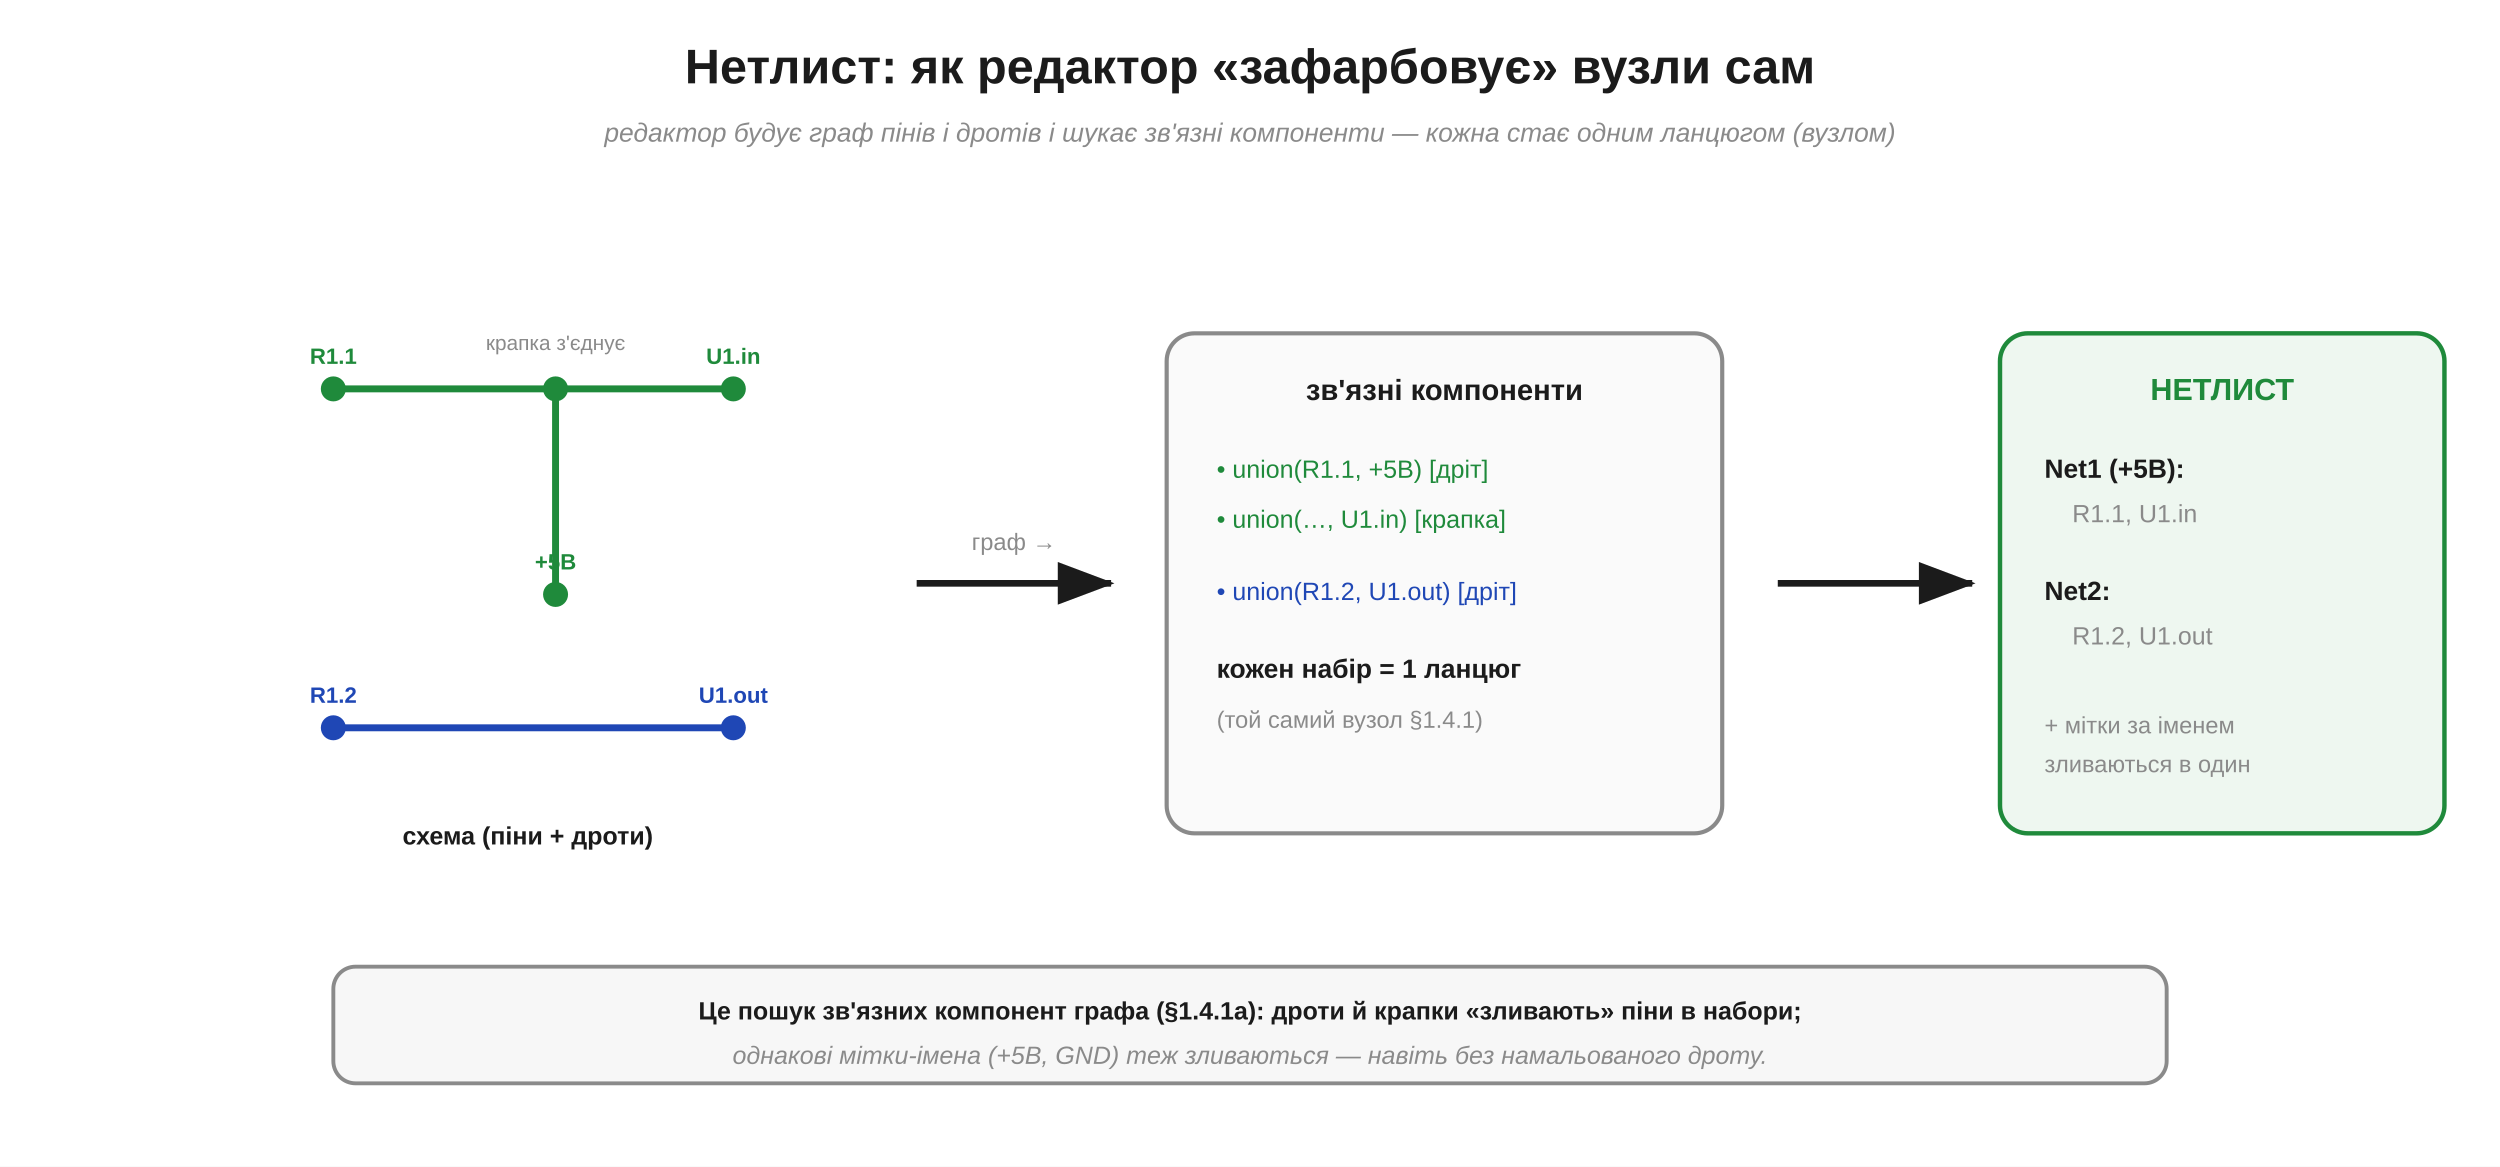
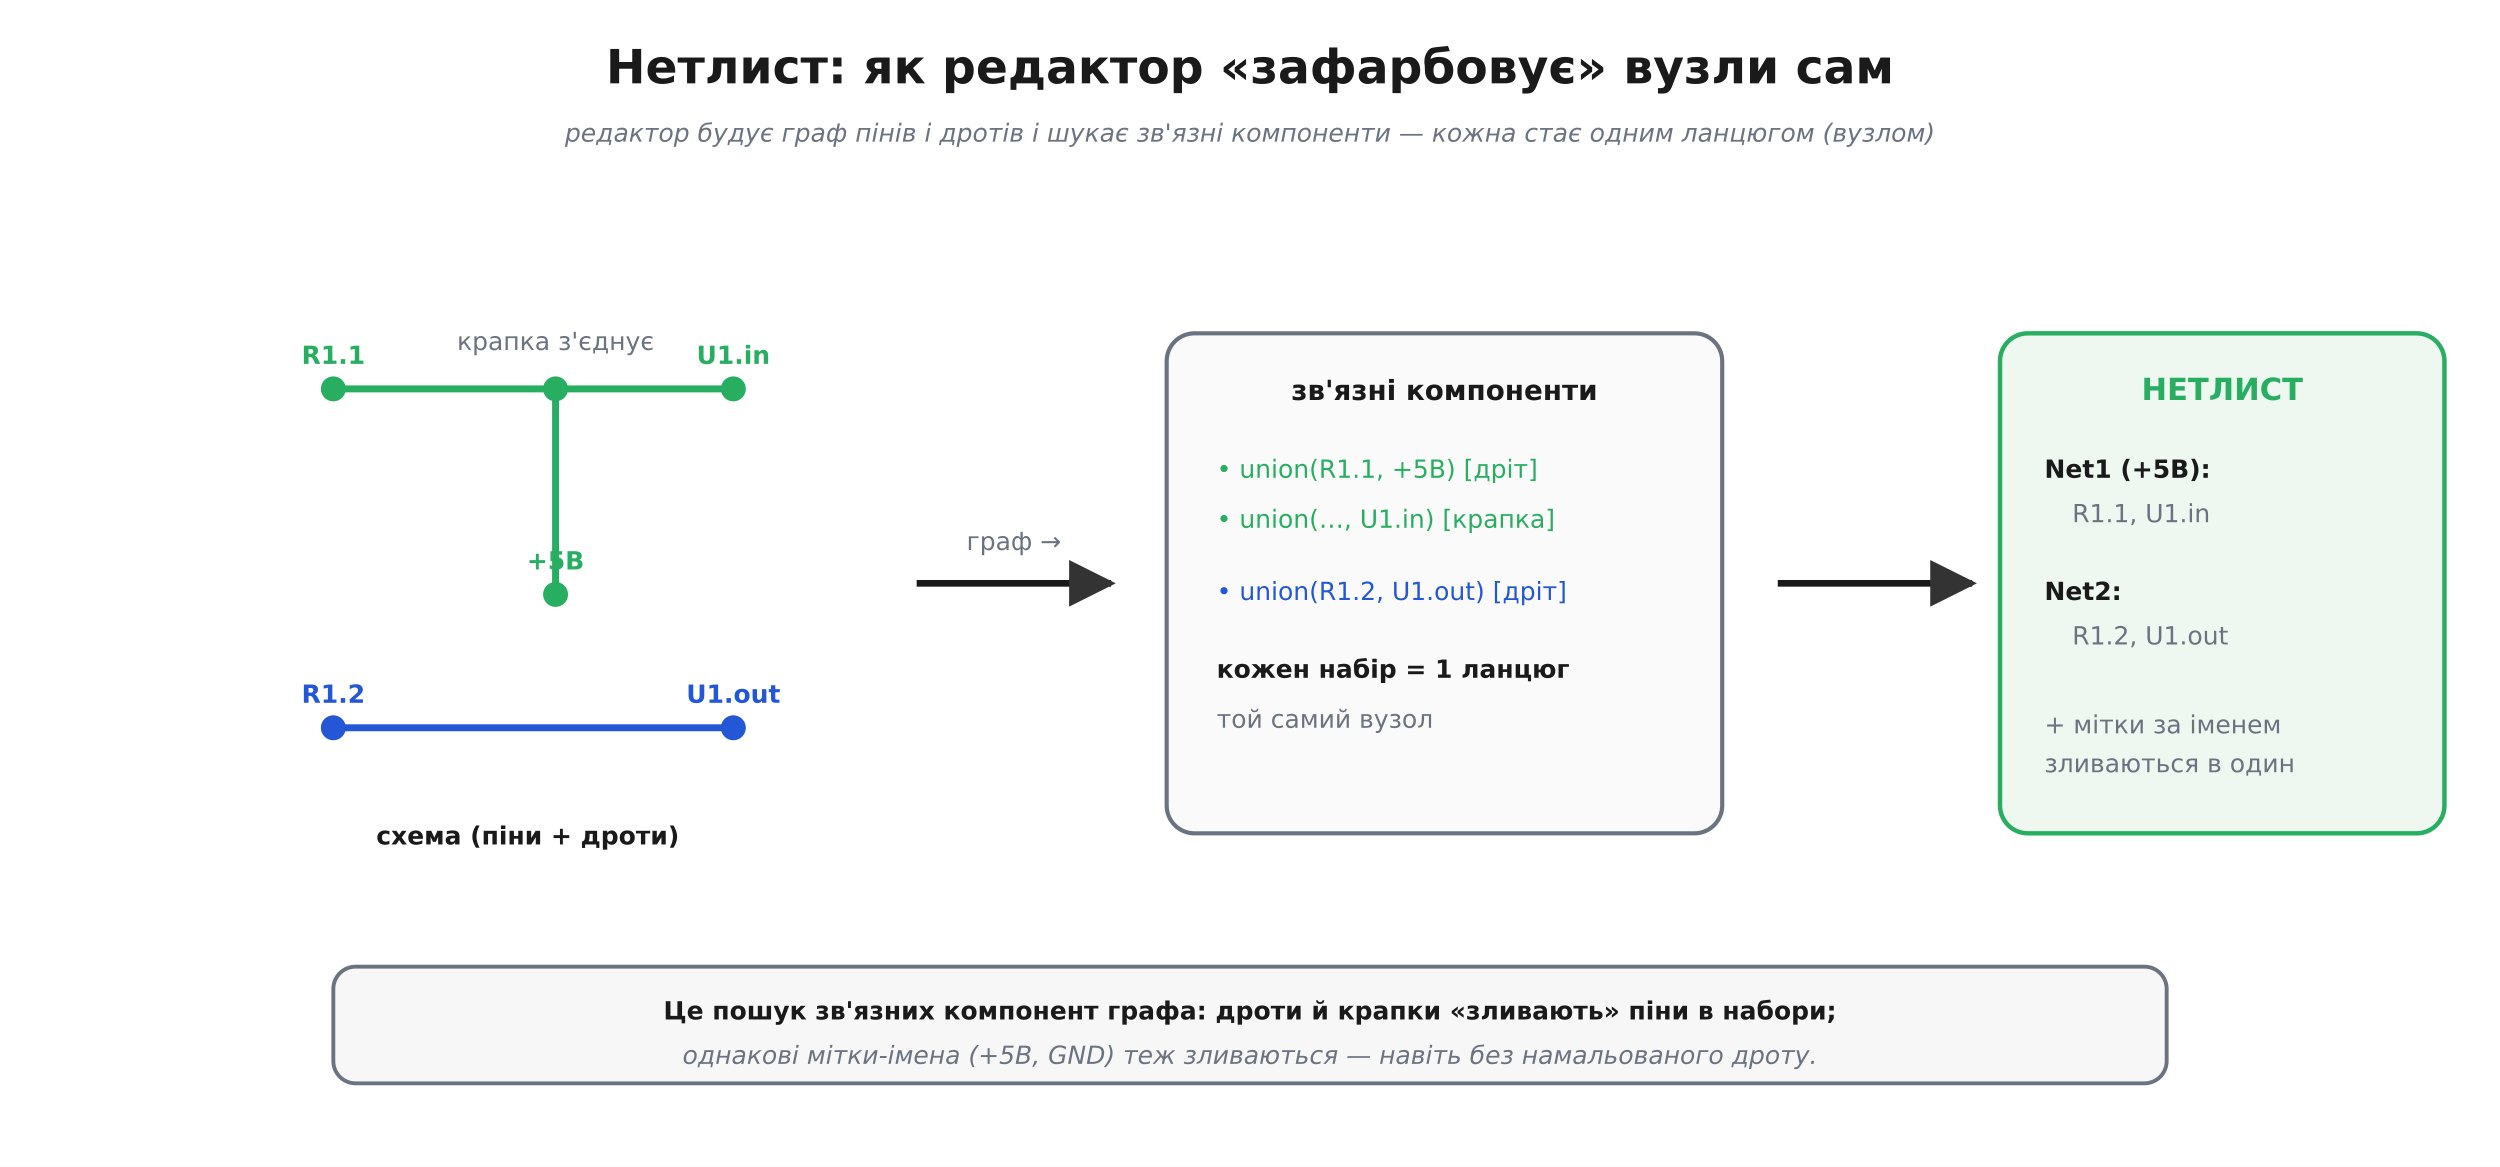
- <svg xmlns="http://www.w3.org/2000/svg" width="900" height="420" viewBox="0 0 900 420">
+ <svg xmlns="http://www.w3.org/2000/svg" viewBox="0 0 900 420" font-family="'Segoe UI', 'DejaVu Sans', Arial, sans-serif">
  <rect width="900" height="420" fill="#ffffff" />
  <defs>
-     <marker id="aInk" markerWidth="11" markerHeight="11" refX="8" refY="3.2" orient="auto" markerUnits="strokeWidth">
-       <path d="M0,0 L8.5,3.2 L0,6.4 Z" fill="#1b1b1b" />
-     </marker>
-     <marker id="aRed" markerWidth="11" markerHeight="11" refX="8" refY="3.2" orient="auto" markerUnits="strokeWidth">
-       <path d="M0,0 L8.5,3.2 L0,6.4 Z" fill="#c0271e" />
-     </marker>
-     <marker id="aBlue" markerWidth="11" markerHeight="11" refX="8" refY="3.2" orient="auto" markerUnits="strokeWidth">
-       <path d="M0,0 L8.5,3.2 L0,6.4 Z" fill="#1f47b5" />
-     </marker>
-     <marker id="aGreen" markerWidth="11" markerHeight="11" refX="8" refY="3.2" orient="auto" markerUnits="strokeWidth">
-       <path d="M0,0 L8.5,3.2 L0,6.4 Z" fill="#1f8a3b" />
-     </marker>
-     <marker id="aOrange" markerWidth="11" markerHeight="11" refX="8" refY="3.2" orient="auto" markerUnits="strokeWidth">
-       <path d="M0,0 L8.5,3.2 L0,6.4 Z" fill="#e08030" />
+     <marker id="arrow" viewBox="0 0 10 10" refX="9" refY="5" markerWidth="7" markerHeight="7" orient="auto-start-reverse">
+       <path d="M0 0 L10 5 L0 10 z" fill="#333333" />
    </marker>
  </defs>
-   <text x="450.0" y="30.0" font-family="Segoe UI, Arial, Helvetica, sans-serif" font-size="17.5" fill="#1b1b1b" text-anchor="middle" font-weight="bold" font-style="normal">Нетлист: як редактор «зафарбовує» вузли сам</text>
-   <text x="450.0" y="51.0" font-family="Segoe UI, Arial, Helvetica, sans-serif" font-size="9.5" fill="#8a8a8a" text-anchor="middle" font-weight="normal" font-style="italic">редактор будує граф пінів і дротів і шукає зв'язні компоненти — кожна стає одним ланцюгом (вузлом)</text>
-   <line x1="120.0" y1="140.0" x2="260.0" y2="140.0" stroke="#1f8a3b" stroke-width="2.5" stroke-linecap="round" />
-   <line x1="200.0" y1="140.0" x2="200.0" y2="210.0" stroke="#1f8a3b" stroke-width="2.5" stroke-linecap="round" />
-   <circle cx="200.0" cy="140.0" r="4.0" fill="#1f8a3b" stroke="#1f8a3b" stroke-width="1" />
-   <circle cx="120.0" cy="140.0" r="4.0" fill="#1f8a3b" stroke="#1f8a3b" stroke-width="1" />
-   <text x="120.0" y="131.0" font-family="Segoe UI, Arial, Helvetica, sans-serif" font-size="8" fill="#1f8a3b" text-anchor="middle" font-weight="bold" font-style="normal">R1.1</text>
-   <circle cx="264.0" cy="140.0" r="4.0" fill="#1f8a3b" stroke="#1f8a3b" stroke-width="1" />
-   <text x="264.0" y="131.0" font-family="Segoe UI, Arial, Helvetica, sans-serif" font-size="8" fill="#1f8a3b" text-anchor="middle" font-weight="bold" font-style="normal">U1.in</text>
-   <circle cx="200.0" cy="214.0" r="4.0" fill="#1f8a3b" stroke="#1f8a3b" stroke-width="1" />
-   <text x="200.0" y="205.0" font-family="Segoe UI, Arial, Helvetica, sans-serif" font-size="8" fill="#1f8a3b" text-anchor="middle" font-weight="bold" font-style="normal">+5В</text>
-   <text x="200.0" y="126.0" font-family="Segoe UI, Arial, Helvetica, sans-serif" font-size="7.5" fill="#8a8a8a" text-anchor="middle" font-weight="normal" font-style="normal">крапка з'єднує</text>
-   <line x1="120.0" y1="262.0" x2="260.0" y2="262.0" stroke="#1f47b5" stroke-width="2.5" stroke-linecap="round" />
-   <circle cx="120.0" cy="262.0" r="4.0" fill="#1f47b5" stroke="#1f47b5" stroke-width="1" />
-   <text x="120.0" y="253.0" font-family="Segoe UI, Arial, Helvetica, sans-serif" font-size="8" fill="#1f47b5" text-anchor="middle" font-weight="bold" font-style="normal">R1.2</text>
-   <circle cx="264.0" cy="262.0" r="4.0" fill="#1f47b5" stroke="#1f47b5" stroke-width="1" />
-   <text x="264.0" y="253.0" font-family="Segoe UI, Arial, Helvetica, sans-serif" font-size="8" fill="#1f47b5" text-anchor="middle" font-weight="bold" font-style="normal">U1.out</text>
-   <text x="190.0" y="304.0" font-family="Segoe UI, Arial, Helvetica, sans-serif" font-size="9" fill="#1b1b1b" text-anchor="middle" font-weight="bold" font-style="normal">схема (піни + дроти)</text>
-   <line x1="330.0" y1="210.0" x2="400.0" y2="210.0" stroke="#1b1b1b" stroke-width="2.4" marker-end="url(#aInk)" />
-   <text x="365.0" y="198.0" font-family="Segoe UI, Arial, Helvetica, sans-serif" font-size="8.5" fill="#8a8a8a" text-anchor="middle" font-weight="normal" font-style="normal">граф →</text>
-   <rect x="420.0" y="120.0" width="200.0" height="180.0" rx="10" fill="#fafafa" stroke="#8a8a8a" stroke-width="1.5" />
-   <text x="520.0" y="144.0" font-family="Segoe UI, Arial, Helvetica, sans-serif" font-size="10.5" fill="#1b1b1b" text-anchor="middle" font-weight="bold" font-style="normal">зв'язні компоненти</text>
-   <text x="438.0" y="172.0" font-family="Segoe UI, Arial, Helvetica, sans-serif" font-size="9" fill="#1f8a3b" text-anchor="start" font-weight="normal" font-style="normal">• union(R1.1, +5В) [дріт]</text>
-   <text x="438.0" y="190.0" font-family="Segoe UI, Arial, Helvetica, sans-serif" font-size="9" fill="#1f8a3b" text-anchor="start" font-weight="normal" font-style="normal">• union(…, U1.in) [крапка]</text>
-   <text x="438.0" y="216.0" font-family="Segoe UI, Arial, Helvetica, sans-serif" font-size="9" fill="#1f47b5" text-anchor="start" font-weight="normal" font-style="normal">• union(R1.2, U1.out) [дріт]</text>
-   <text x="438.0" y="244.0" font-family="Segoe UI, Arial, Helvetica, sans-serif" font-size="9.5" fill="#1b1b1b" text-anchor="start" font-weight="bold" font-style="normal">кожен набір = 1 ланцюг</text>
-   <text x="438.0" y="262.0" font-family="Segoe UI, Arial, Helvetica, sans-serif" font-size="8.5" fill="#8a8a8a" text-anchor="start" font-weight="normal" font-style="normal">(той самий вузол §1.4.1)</text>
-   <line x1="640.0" y1="210.0" x2="710.0" y2="210.0" stroke="#1b1b1b" stroke-width="2.4" marker-end="url(#aInk)" />
-   <rect x="720.0" y="120.0" width="160.0" height="180.0" rx="10" fill="#eef7f0" stroke="#1f8a3b" stroke-width="1.6" />
-   <text x="800.0" y="144.0" font-family="Segoe UI, Arial, Helvetica, sans-serif" font-size="11" fill="#1f8a3b" text-anchor="middle" font-weight="bold" font-style="normal">НЕТЛИСТ</text>
-   <text x="736.0" y="172.0" font-family="Segoe UI, Arial, Helvetica, sans-serif" font-size="9.5" fill="#1b1b1b" text-anchor="start" font-weight="bold" font-style="normal">Net1 (+5В):</text>
-   <text x="746.0" y="188.0" font-family="Segoe UI, Arial, Helvetica, sans-serif" font-size="9" fill="#8a8a8a" text-anchor="start" font-weight="normal" font-style="normal">R1.1, U1.in</text>
-   <text x="736.0" y="216.0" font-family="Segoe UI, Arial, Helvetica, sans-serif" font-size="9.5" fill="#1b1b1b" text-anchor="start" font-weight="bold" font-style="normal">Net2:</text>
-   <text x="746.0" y="232.0" font-family="Segoe UI, Arial, Helvetica, sans-serif" font-size="9" fill="#8a8a8a" text-anchor="start" font-weight="normal" font-style="normal">R1.2, U1.out</text>
-   <text x="736.0" y="264.0" font-family="Segoe UI, Arial, Helvetica, sans-serif" font-size="8.5" fill="#8a8a8a" text-anchor="start" font-weight="normal" font-style="normal">+ мітки за іменем</text>
-   <text x="736.0" y="278.0" font-family="Segoe UI, Arial, Helvetica, sans-serif" font-size="8.5" fill="#8a8a8a" text-anchor="start" font-weight="normal" font-style="normal">зливаються в один</text>
-   <rect x="120.0" y="348.0" width="660.0" height="42.0" rx="8" fill="#f7f7f7" stroke="#8a8a8a" stroke-width="1.4" />
-   <text x="450.0" y="367.0" font-family="Segoe UI, Arial, Helvetica, sans-serif" font-size="9" fill="#1b1b1b" text-anchor="middle" font-weight="bold" font-style="normal">Це пошук зв'язних компонент графа (§1.4.1a): дроти й крапки «зливають» піни в набори;</text>
-   <text x="450.0" y="383.0" font-family="Segoe UI, Arial, Helvetica, sans-serif" font-size="9" fill="#8a8a8a" text-anchor="middle" font-weight="normal" font-style="italic">однакові мітки-імена (+5В, GND) теж зливаються — навіть без намальованого дроту.</text>
+   <text x="450.0" y="30.0" font-family="'Segoe UI', 'DejaVu Sans', Arial, sans-serif" font-size="17" fill="#1a1a1a" text-anchor="middle" font-weight="700">Нетлист: як редактор «зафарбовує» вузли сам</text>
+   <text x="450.0" y="51.0" font-family="'Segoe UI', 'DejaVu Sans', Arial, sans-serif" font-size="9" fill="#6b7280" text-anchor="middle" font-style="italic">редактор будує граф пінів і дротів і шукає зв'язні компоненти — кожна стає одним ланцюгом (вузлом)</text>
+   <line x1="120.0" y1="140.0" x2="260.0" y2="140.0" stroke="#27ae60" stroke-width="2.5" />
+   <line x1="200.0" y1="140.0" x2="200.0" y2="210.0" stroke="#27ae60" stroke-width="2.5" />
+   <circle cx="200.0" cy="140.0" r="4.0" fill="#27ae60" stroke="#27ae60" stroke-width="1.0" />
+   <circle cx="120.0" cy="140.0" r="4.0" fill="#27ae60" stroke="#27ae60" stroke-width="1.0" />
+   <circle cx="264.0" cy="140.0" r="4.0" fill="#27ae60" stroke="#27ae60" stroke-width="1.0" />
+   <circle cx="200.0" cy="214.0" r="4.0" fill="#27ae60" stroke="#27ae60" stroke-width="1.0" />
+   <text x="120.0" y="131.0" font-family="'Segoe UI', 'DejaVu Sans', Arial, sans-serif" font-size="9" fill="#27ae60" text-anchor="middle" font-weight="700">R1.1</text>
+   <text x="264.0" y="131.0" font-family="'Segoe UI', 'DejaVu Sans', Arial, sans-serif" font-size="9" fill="#27ae60" text-anchor="middle" font-weight="700">U1.in</text>
+   <text x="200.0" y="205.0" font-family="'Segoe UI', 'DejaVu Sans', Arial, sans-serif" font-size="9" fill="#27ae60" text-anchor="middle" font-weight="700">+5В</text>
+   <text x="200.0" y="126.0" font-family="'Segoe UI', 'DejaVu Sans', Arial, sans-serif" font-size="9" fill="#6b7280" text-anchor="middle">крапка з'єднує</text>
+   <line x1="120.0" y1="262.0" x2="260.0" y2="262.0" stroke="#2457d6" stroke-width="2.5" />
+   <circle cx="120.0" cy="262.0" r="4.0" fill="#2457d6" stroke="#2457d6" stroke-width="1.0" />
+   <circle cx="264.0" cy="262.0" r="4.0" fill="#2457d6" stroke="#2457d6" stroke-width="1.0" />
+   <text x="120.0" y="253.0" font-family="'Segoe UI', 'DejaVu Sans', Arial, sans-serif" font-size="9" fill="#2457d6" text-anchor="middle" font-weight="700">R1.2</text>
+   <text x="264.0" y="253.0" font-family="'Segoe UI', 'DejaVu Sans', Arial, sans-serif" font-size="9" fill="#2457d6" text-anchor="middle" font-weight="700">U1.out</text>
+   <text x="190.0" y="304.0" font-family="'Segoe UI', 'DejaVu Sans', Arial, sans-serif" font-size="9" fill="#1a1a1a" text-anchor="middle" font-weight="700">схема (піни + дроти)</text>
+   <line x1="330.0" y1="210.0" x2="400.0" y2="210.0" stroke="#1a1a1a" stroke-width="2.4" marker-end="url(#arrow)" />
+   <text x="365.0" y="198.0" font-family="'Segoe UI', 'DejaVu Sans', Arial, sans-serif" font-size="9" fill="#6b7280" text-anchor="middle">граф →</text>
+   <rect x="420.0" y="120.0" width="200.0" height="180.0" rx="10" fill="#fafafa" stroke="#6b7280" stroke-width="1.5" />
+   <text x="520.0" y="144.0" font-family="'Segoe UI', 'DejaVu Sans', Arial, sans-serif" font-size="10" fill="#1a1a1a" text-anchor="middle" font-weight="700">зв'язні компоненти</text>
+   <text x="438.0" y="172.0" font-family="'Segoe UI', 'DejaVu Sans', Arial, sans-serif" font-size="9" fill="#27ae60" text-anchor="start">• union(R1.1, +5В) [дріт]</text>
+   <text x="438.0" y="190.0" font-family="'Segoe UI', 'DejaVu Sans', Arial, sans-serif" font-size="9" fill="#27ae60" text-anchor="start">• union(…, U1.in) [крапка]</text>
+   <text x="438.0" y="216.0" font-family="'Segoe UI', 'DejaVu Sans', Arial, sans-serif" font-size="9" fill="#2457d6" text-anchor="start">• union(R1.2, U1.out) [дріт]</text>
+   <text x="438.0" y="244.0" font-family="'Segoe UI', 'DejaVu Sans', Arial, sans-serif" font-size="9" fill="#1a1a1a" text-anchor="start" font-weight="700">кожен набір = 1 ланцюг</text>
+   <text x="438.0" y="262.0" font-family="'Segoe UI', 'DejaVu Sans', Arial, sans-serif" font-size="9" fill="#6b7280" text-anchor="start">той самий вузол</text>
+   <line x1="640.0" y1="210.0" x2="710.0" y2="210.0" stroke="#1a1a1a" stroke-width="2.4" marker-end="url(#arrow)" />
+   <rect x="720.0" y="120.0" width="160.0" height="180.0" rx="10" fill="#eef7f0" stroke="#27ae60" stroke-width="1.6" />
+   <text x="800.0" y="144.0" font-family="'Segoe UI', 'DejaVu Sans', Arial, sans-serif" font-size="11" fill="#27ae60" text-anchor="middle" font-weight="700">НЕТЛИСТ</text>
+   <text x="736.0" y="172.0" font-family="'Segoe UI', 'DejaVu Sans', Arial, sans-serif" font-size="9" fill="#1a1a1a" text-anchor="start" font-weight="700">Net1 (+5В):</text>
+   <text x="746.0" y="188.0" font-family="'Segoe UI', 'DejaVu Sans', Arial, sans-serif" font-size="9" fill="#6b7280" text-anchor="start">R1.1, U1.in</text>
+   <text x="736.0" y="216.0" font-family="'Segoe UI', 'DejaVu Sans', Arial, sans-serif" font-size="9" fill="#1a1a1a" text-anchor="start" font-weight="700">Net2:</text>
+   <text x="746.0" y="232.0" font-family="'Segoe UI', 'DejaVu Sans', Arial, sans-serif" font-size="9" fill="#6b7280" text-anchor="start">R1.2, U1.out</text>
+   <text x="736.0" y="264.0" font-family="'Segoe UI', 'DejaVu Sans', Arial, sans-serif" font-size="9" fill="#6b7280" text-anchor="start">+ мітки за іменем</text>
+   <text x="736.0" y="278.0" font-family="'Segoe UI', 'DejaVu Sans', Arial, sans-serif" font-size="9" fill="#6b7280" text-anchor="start">зливаються в один</text>
+   <rect x="120.0" y="348.0" width="660.0" height="42.0" rx="8" fill="#f7f7f7" stroke="#6b7280" stroke-width="1.4" />
+   <text x="450.0" y="367.0" font-family="'Segoe UI', 'DejaVu Sans', Arial, sans-serif" font-size="9" fill="#1a1a1a" text-anchor="middle" font-weight="700">Це пошук зв'язних компонент графа: дроти й крапки «зливають» піни в набори;</text>
+   <text x="450.0" y="383.0" font-family="'Segoe UI', 'DejaVu Sans', Arial, sans-serif" font-size="9" fill="#6b7280" text-anchor="middle" font-style="italic">однакові мітки-імена (+5В, GND) теж зливаються — навіть без намальованого дроту.</text>
</svg>
